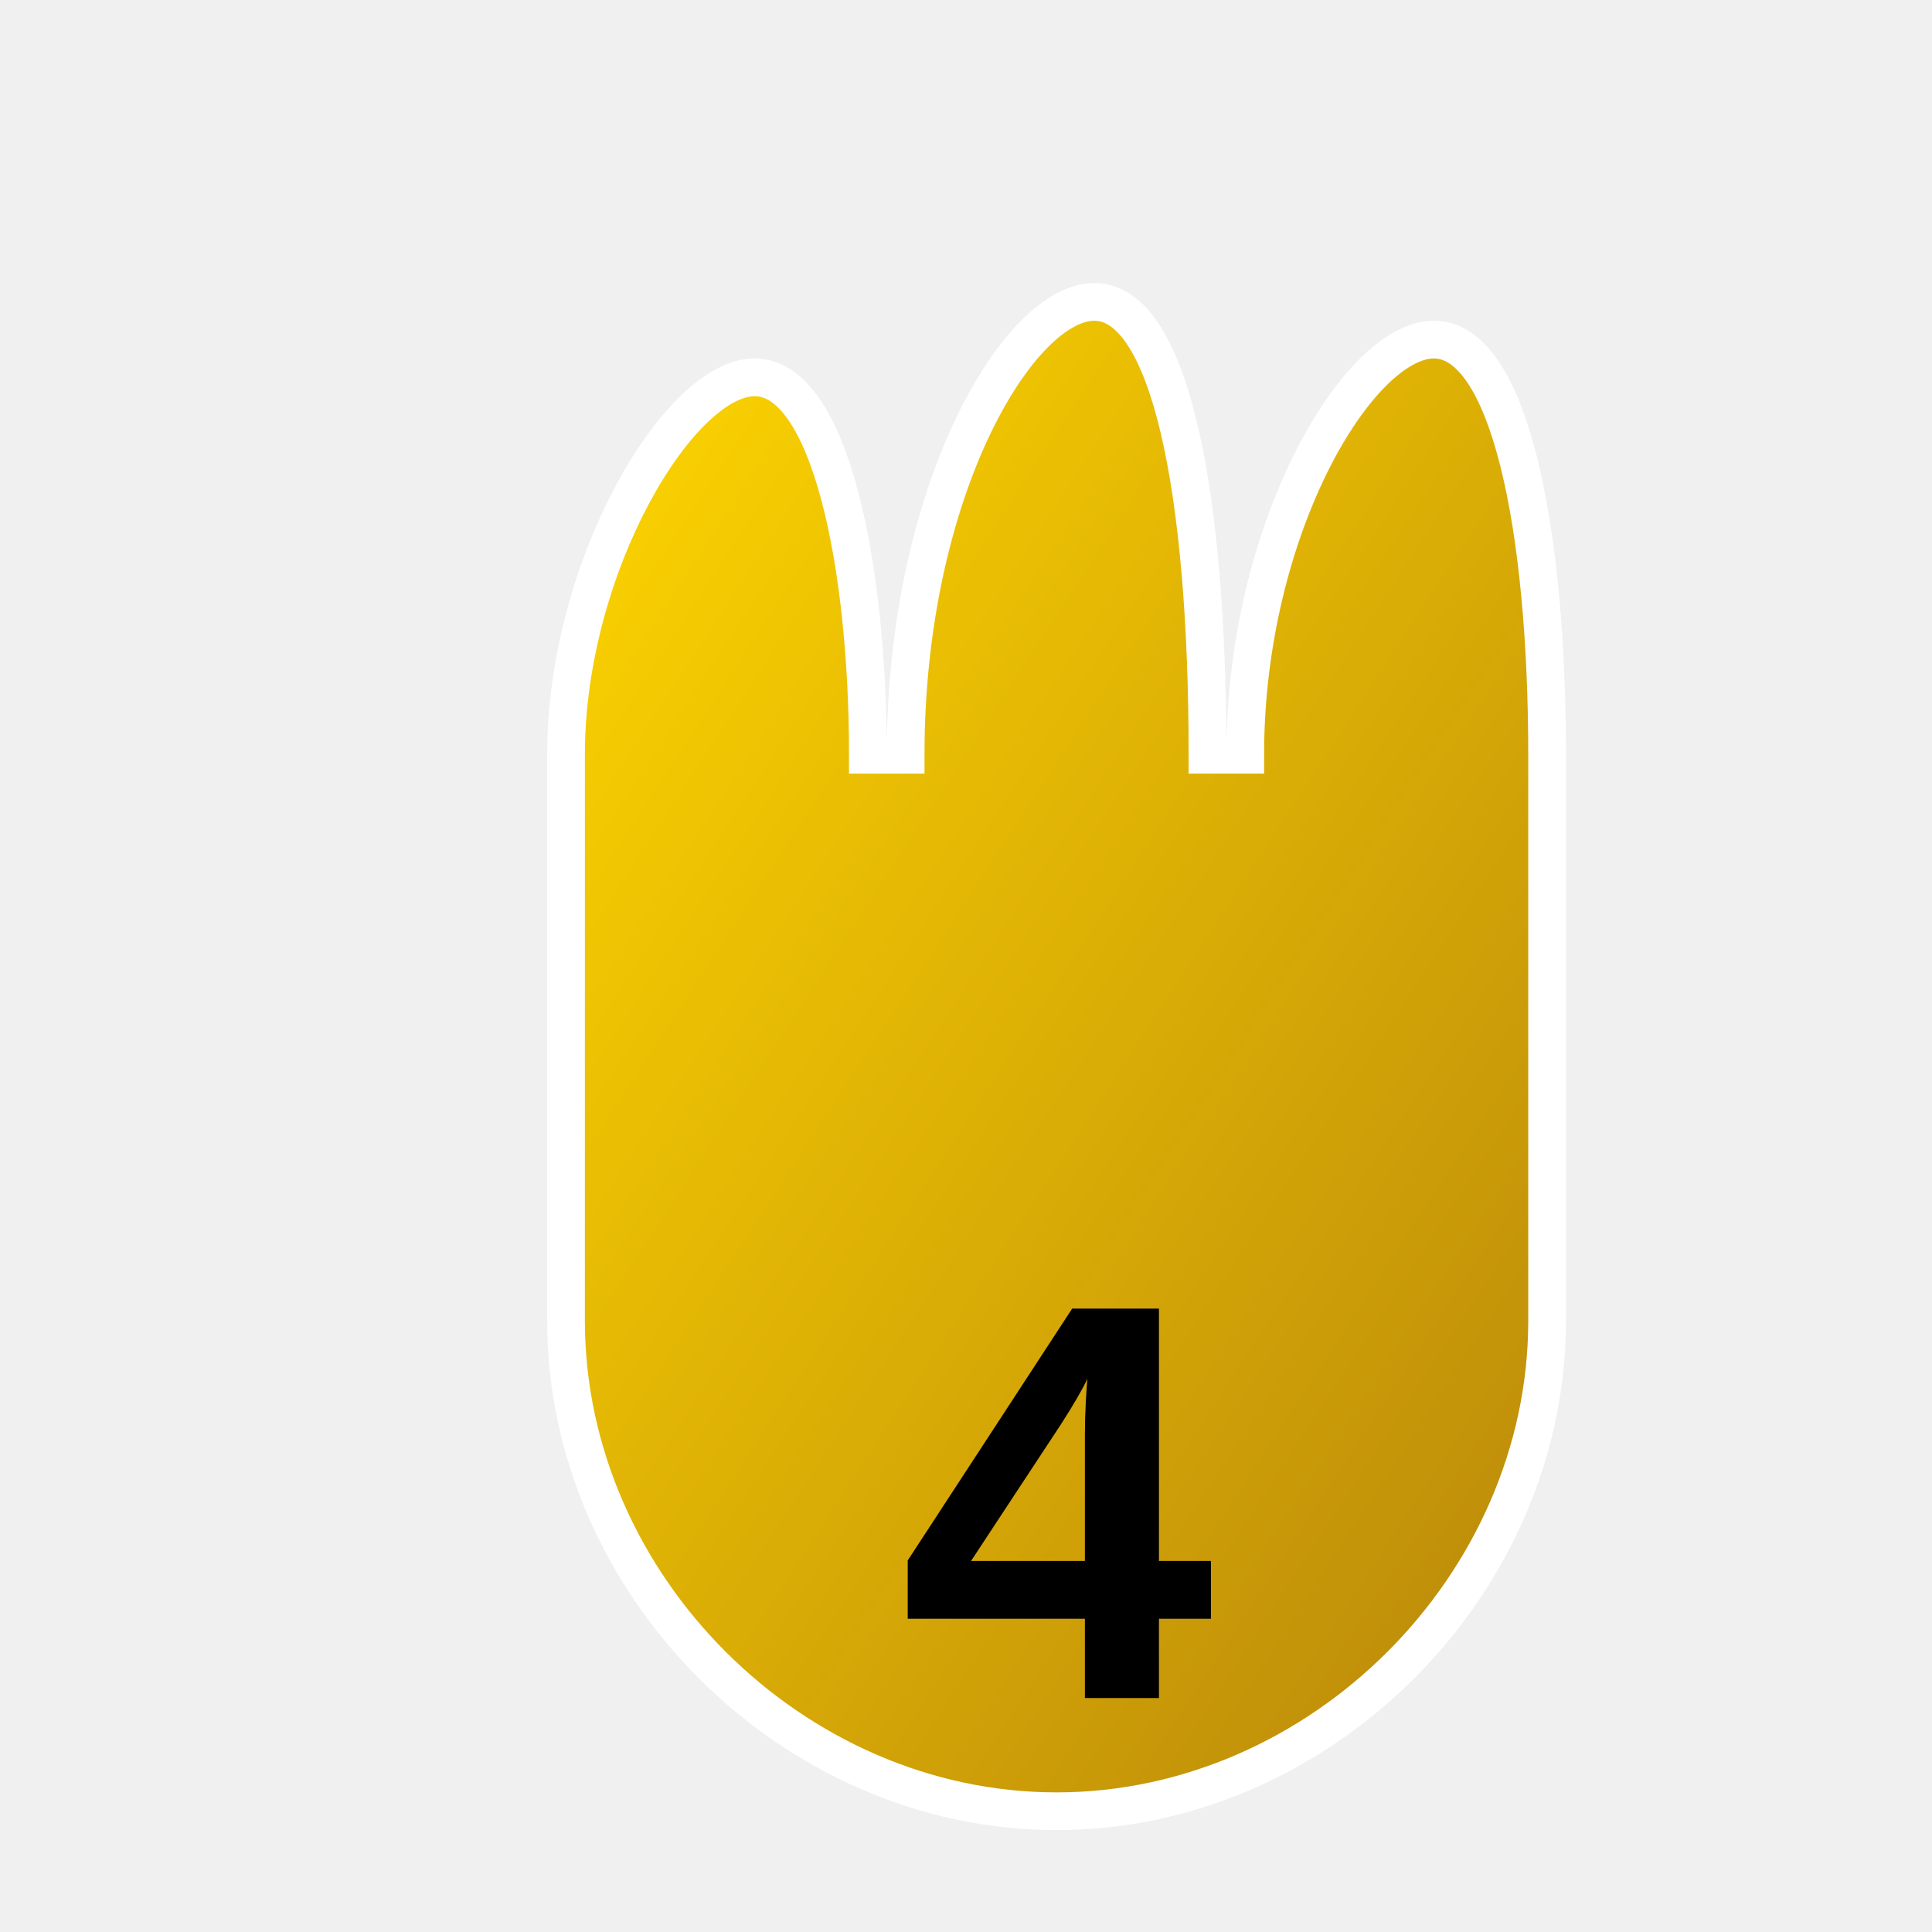
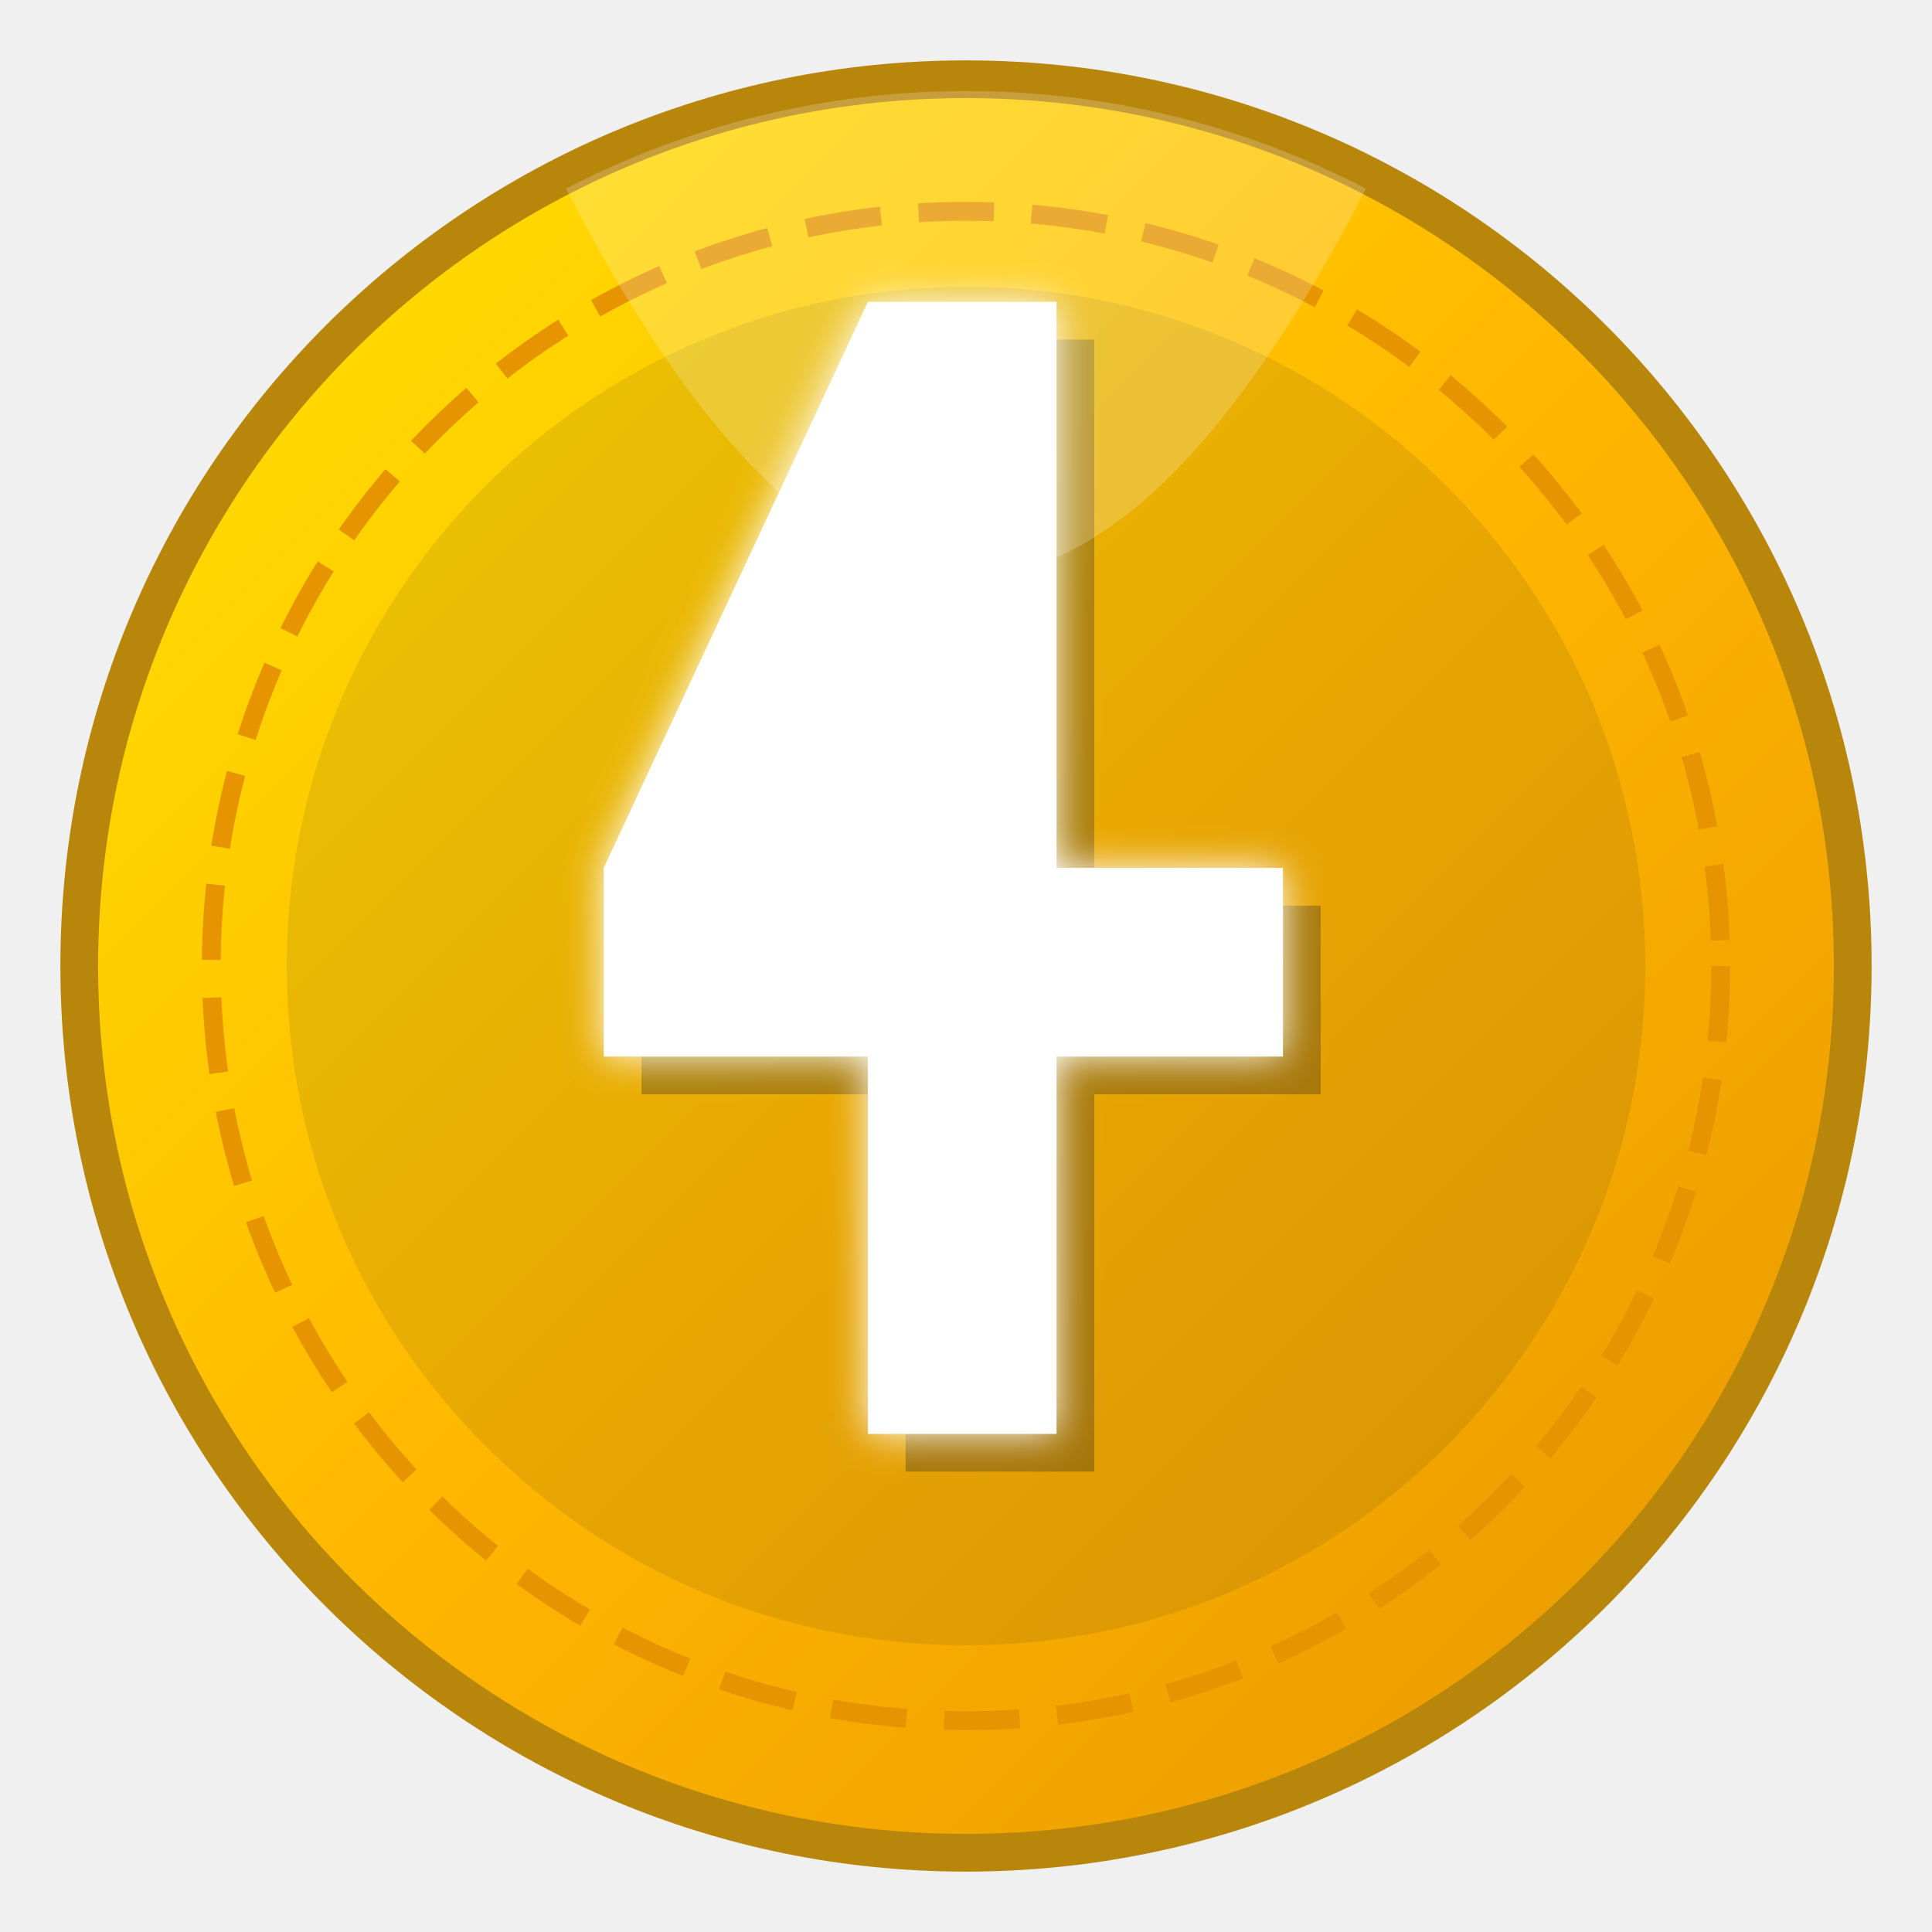
<svg xmlns="http://www.w3.org/2000/svg" viewBox="0 0 512 512">
  <defs>
-     <linearGradient id="grad1" x1="0%" y1="0%" x2="100%" y2="100%">
-       <stop offset="0%" style="stop-color:#ffd700;stop-opacity:1" />
-       <stop offset="100%" style="stop-color:#b8860b;stop-opacity:1" />
+     <linearGradient id="coinGrad" x1="0%" y1="0%" x2="100%" y2="100%">
+       <stop offset="0%" style="stop-color:#ffe600;stop-opacity:1" />
+       <stop offset="50%" style="stop-color:#ffb700;stop-opacity:1" />
+       <stop offset="100%" style="stop-color:#e69500;stop-opacity:1" />
    </linearGradient>
+     <linearGradient id="textGrad" x1="0%" y1="0%" x2="0%" y2="100%">
+       <stop offset="0%" style="stop-color:#ffffff;stop-opacity:1" />
+       <stop offset="100%" style="stop-color:#f0f0f0;stop-opacity:1" />
+     </linearGradient>
+     <filter id="glow" x="-20%" y="-20%" width="140%" height="140%">
+       <feGaussianBlur stdDeviation="5" result="blur" />
+       <feComposite in="SourceGraphic" in2="blur" operator="over" />
+     </filter>
  </defs>
-   <path d="M150 200 C150 150 180 100 200 100 C220 100 230 150 230 200 L240 200 C240 130 270 80 290 80 C310 80 320 130 320 200 L330 200 C330 140 360 90 380 90 C400 90 410 140 410 200 L410 350 C410 420 350 480 280 480 C210 480 150 420 150 350 Z" fill="url(#grad1)" stroke="#fff" stroke-width="10" />
-   <text x="280" y="450" font-family="Arial, sans-serif" font-weight="bold" font-size="150" fill="black" text-anchor="middle">4</text>
+   <circle cx="256" cy="256" r="240" fill="#b8860b" />
+   <circle cx="256" cy="256" r="230" fill="url(#coinGrad)" />
+   <circle cx="256" cy="256" r="200" fill="none" stroke="#e69500" stroke-width="5" stroke-dasharray="20,10" />
+   <circle cx="256" cy="256" r="180" fill="#1a1a1a" opacity="0.1" />
+   <path d="M340 280 H 280 V 380 H 230 V 280 H 160 V 230 L 230 80 H 280 V 230 H 340 V 280 Z" fill="#1a1a1a" opacity="0.3" transform="translate(10, 10)" />
+   <path d="M340 280 H 280 V 380 H 230 V 280 H 160 V 230 L 230 80 H 280 V 230 H 340 V 280 Z" fill="white" filter="url(#glow)" />
+   <path d="M150 50 Q 256 256 362 50 A 230 230 0 0 0 150 50 Z" fill="white" opacity="0.2" />
</svg>
